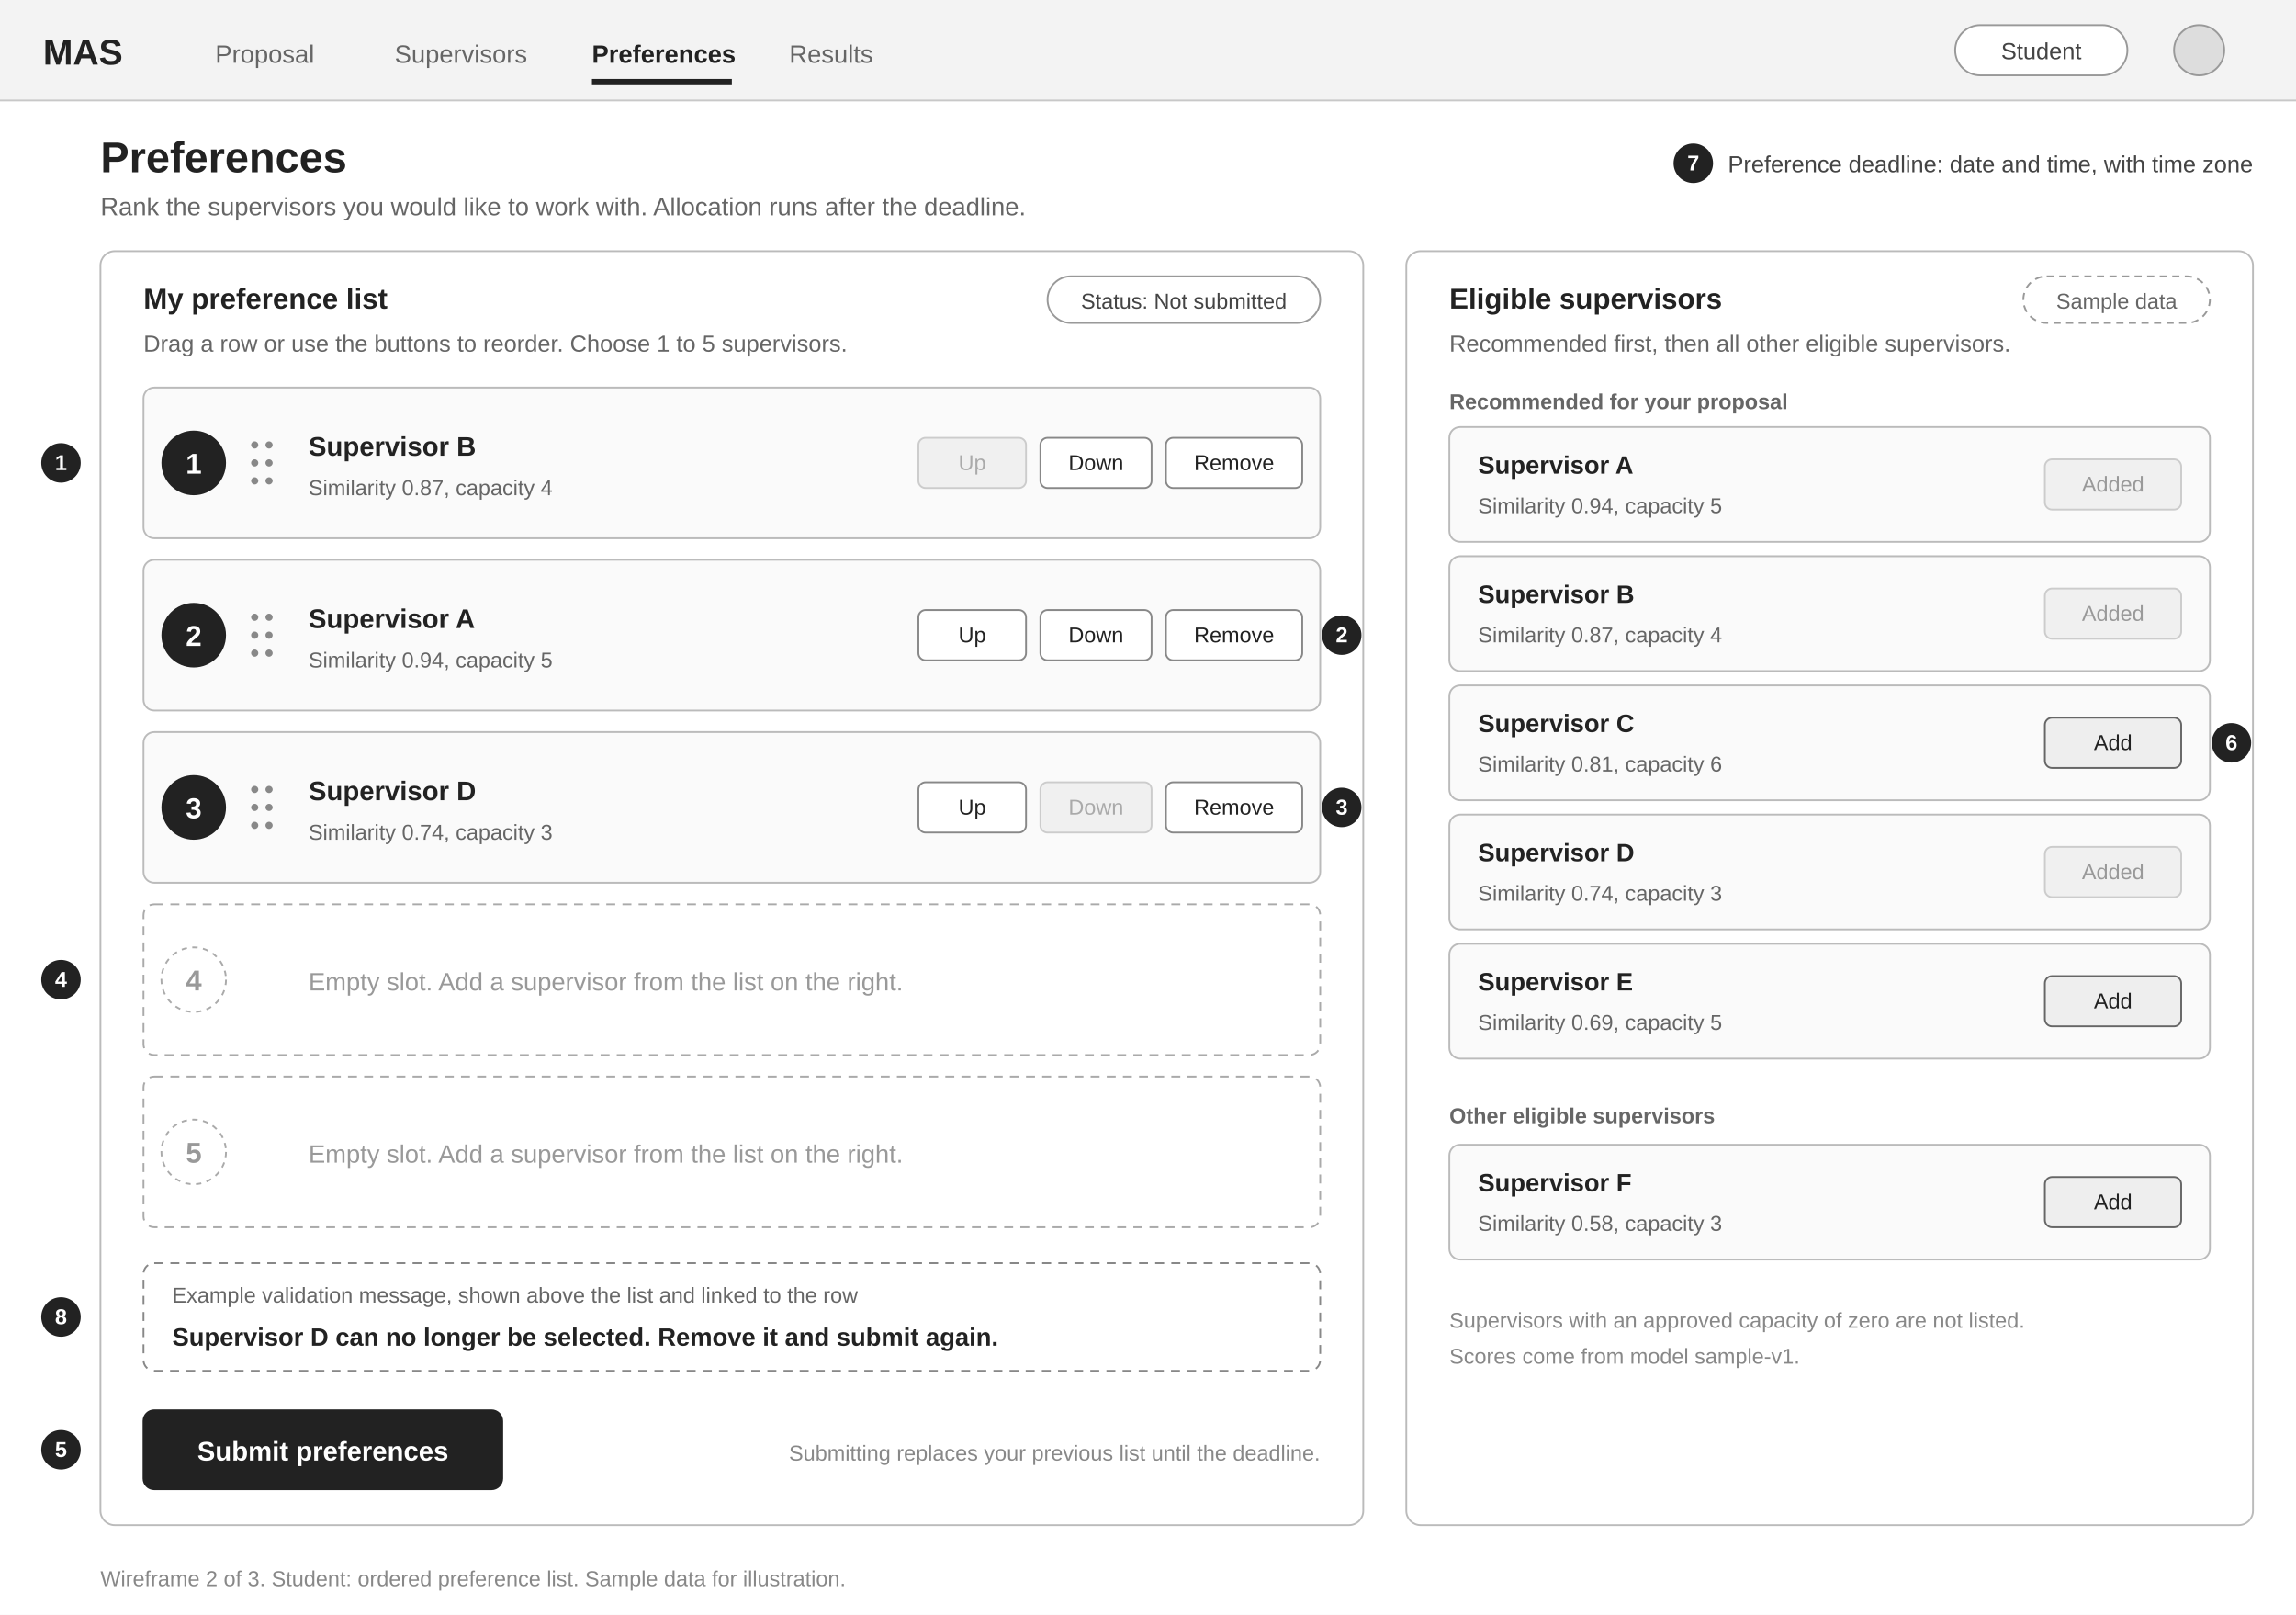
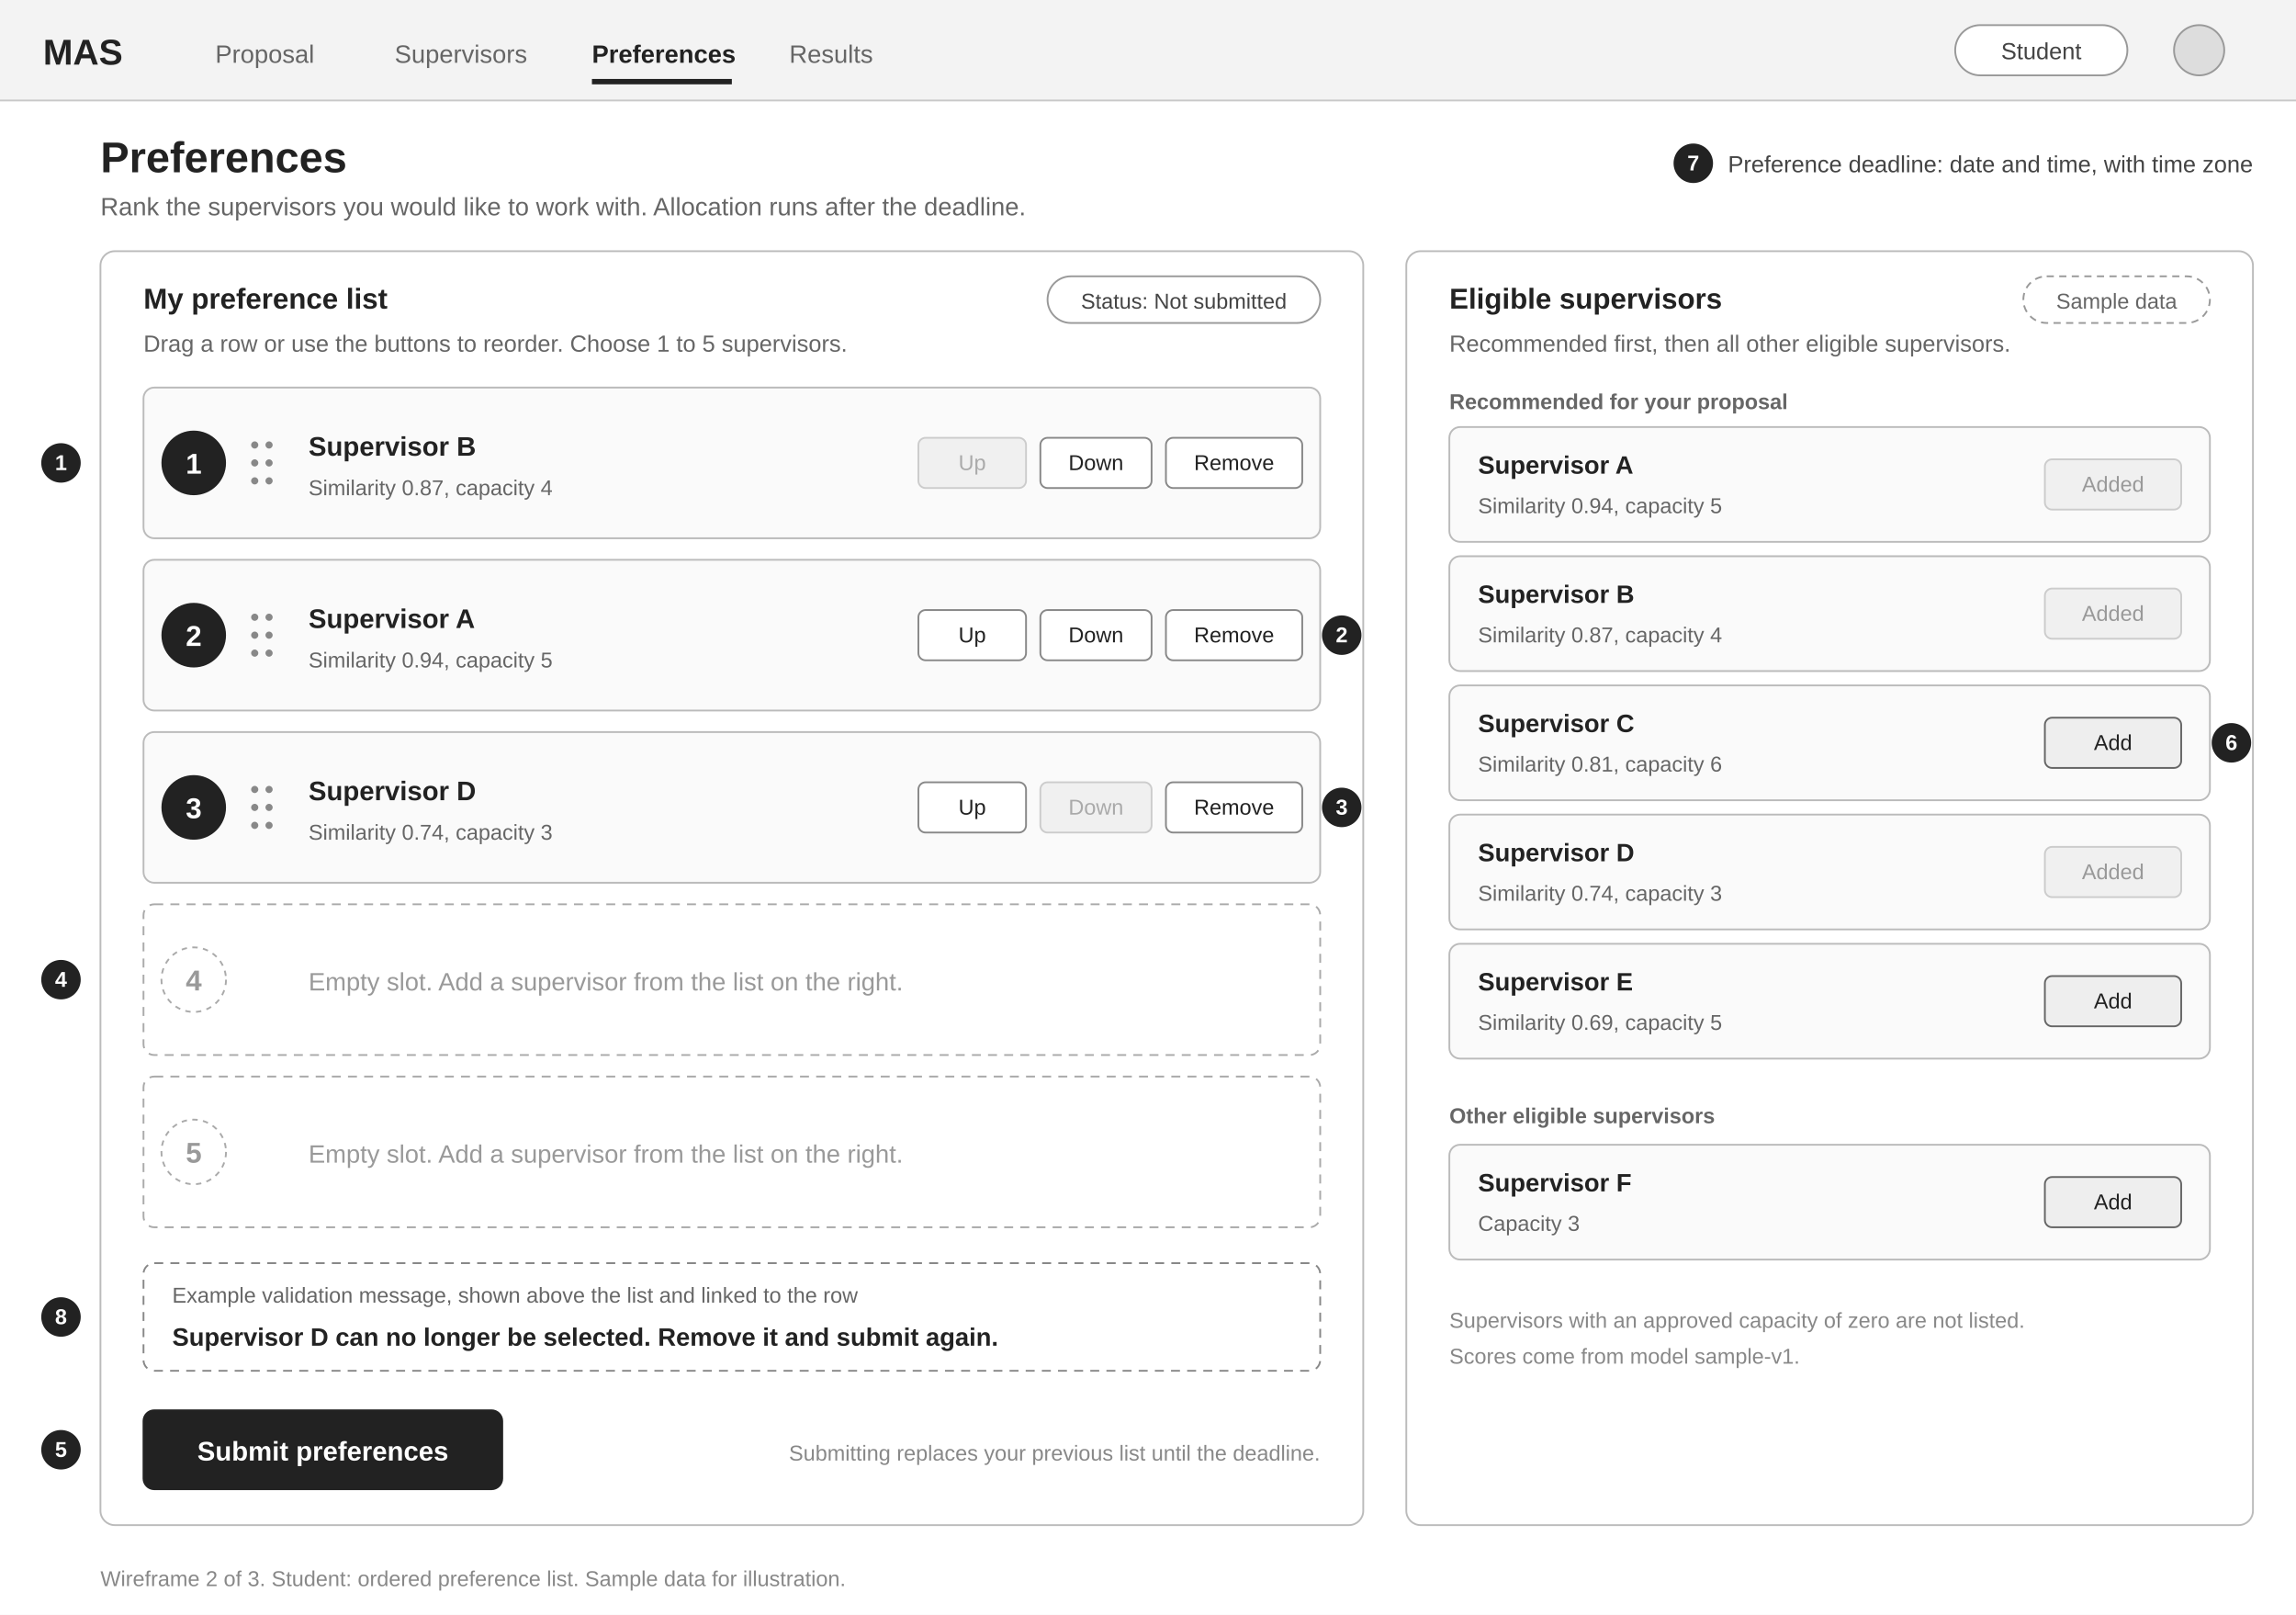
<svg xmlns="http://www.w3.org/2000/svg" width="1280" height="900" viewBox="0 0 1280 900" font-family="Arial, Helvetica, sans-serif">
  <rect width="1280" height="900" fill="#ffffff" />
  <g id="top-bar">
    <rect x="0" y="0" width="1280" height="56" fill="#f3f3f3" />
    <line x1="0" y1="56" x2="1280" y2="56" stroke="#c8c8c8" />
    <text x="24" y="36" font-size="20" font-weight="bold" fill="#222" text-anchor="start">MAS</text>
    <text x="120" y="35" font-size="14" font-weight="normal" fill="#666" text-anchor="start">Proposal</text>
    <text x="220" y="35" font-size="14" font-weight="normal" fill="#666" text-anchor="start">Supervisors</text>
    <text x="330" y="35" font-size="14" font-weight="bold" fill="#222" text-anchor="start">Preferences</text>
    <rect x="330" y="44" width="78" height="3" fill="#222" />
    <text x="440" y="35" font-size="14" font-weight="normal" fill="#666" text-anchor="start">Results</text>
    <rect x="1090" y="14" width="96" height="28" rx="14" fill="#fff" stroke="#999" />
    <text x="1138" y="33" font-size="13" font-weight="normal" fill="#444" text-anchor="middle">Student</text>
    <circle cx="1226" cy="28" r="14" fill="#ddd" stroke="#999" />
  </g>
  <text x="56" y="96" font-size="24" font-weight="bold" fill="#222" text-anchor="start">Preferences</text>
  <text x="56" y="120" font-size="14" font-weight="normal" fill="#666" text-anchor="start">Rank the supervisors you would like to work with. Allocation runs after the deadline.</text>
  <text x="1256" y="96" font-size="13" font-weight="normal" fill="#444" text-anchor="end">Preference deadline: date and time, with time zone</text>
  <g id="ordered-list">
    <rect x="56" y="140" width="704" height="710" rx="8" fill="#fff" stroke="#bbb" />
    <text x="80" y="172" font-size="16" font-weight="bold" fill="#222" text-anchor="start">My preference list</text>
    <rect x="584" y="154" width="152" height="26" rx="13" fill="#fff" stroke="#999" />
    <text x="660" y="172" font-size="12" font-weight="normal" fill="#444" text-anchor="middle">Status: Not submitted</text>
    <text x="80" y="196" font-size="13" font-weight="normal" fill="#666" text-anchor="start">Drag a row or use the buttons to reorder. Choose 1 to 5 supervisors.</text>
    <rect x="80" y="216" width="656" height="84" rx="6" fill="#fafafa" stroke="#bbb" />
    <circle cx="108" cy="258" r="18" fill="#222" />
    <text x="108" y="264" font-size="16" font-weight="bold" fill="#fff" text-anchor="middle">1</text>
    <circle cx="142" cy="248" r="2" fill="#888" />
    <circle cx="142" cy="258" r="2" fill="#888" />
    <circle cx="142" cy="268" r="2" fill="#888" />
    <circle cx="150" cy="248" r="2" fill="#888" />
    <circle cx="150" cy="258" r="2" fill="#888" />
    <circle cx="150" cy="268" r="2" fill="#888" />
    <text x="172" y="254" font-size="15" font-weight="bold" fill="#222" text-anchor="start">Supervisor B</text>
    <text x="172" y="276" font-size="12" font-weight="normal" fill="#666" text-anchor="start">Similarity 0.87, capacity 4</text>
    <rect x="512" y="244" width="60" height="28" rx="4" fill="#f0f0f0" stroke="#ccc" />
    <text x="542.0" y="262.0" font-size="12" font-weight="normal" fill="#aaa" text-anchor="middle">Up</text>
    <rect x="580" y="244" width="62" height="28" rx="4" fill="#fff" stroke="#888" />
    <text x="611.0" y="262.0" font-size="12" font-weight="normal" fill="#222" text-anchor="middle">Down</text>
    <rect x="650" y="244" width="76" height="28" rx="4" fill="#fff" stroke="#888" />
    <text x="688.0" y="262.0" font-size="12" font-weight="normal" fill="#222" text-anchor="middle">Remove</text>
    <rect x="80" y="312" width="656" height="84" rx="6" fill="#fafafa" stroke="#bbb" />
    <circle cx="108" cy="354" r="18" fill="#222" />
    <text x="108" y="360" font-size="16" font-weight="bold" fill="#fff" text-anchor="middle">2</text>
    <circle cx="142" cy="344" r="2" fill="#888" />
    <circle cx="142" cy="354" r="2" fill="#888" />
    <circle cx="142" cy="364" r="2" fill="#888" />
    <circle cx="150" cy="344" r="2" fill="#888" />
    <circle cx="150" cy="354" r="2" fill="#888" />
    <circle cx="150" cy="364" r="2" fill="#888" />
    <text x="172" y="350" font-size="15" font-weight="bold" fill="#222" text-anchor="start">Supervisor A</text>
    <text x="172" y="372" font-size="12" font-weight="normal" fill="#666" text-anchor="start">Similarity 0.94, capacity 5</text>
    <rect x="512" y="340" width="60" height="28" rx="4" fill="#fff" stroke="#888" />
    <text x="542.0" y="358.0" font-size="12" font-weight="normal" fill="#222" text-anchor="middle">Up</text>
    <rect x="580" y="340" width="62" height="28" rx="4" fill="#fff" stroke="#888" />
    <text x="611.0" y="358.0" font-size="12" font-weight="normal" fill="#222" text-anchor="middle">Down</text>
    <rect x="650" y="340" width="76" height="28" rx="4" fill="#fff" stroke="#888" />
    <text x="688.0" y="358.0" font-size="12" font-weight="normal" fill="#222" text-anchor="middle">Remove</text>
    <rect x="80" y="408" width="656" height="84" rx="6" fill="#fafafa" stroke="#bbb" />
    <circle cx="108" cy="450" r="18" fill="#222" />
    <text x="108" y="456" font-size="16" font-weight="bold" fill="#fff" text-anchor="middle">3</text>
    <circle cx="142" cy="440" r="2" fill="#888" />
    <circle cx="142" cy="450" r="2" fill="#888" />
    <circle cx="142" cy="460" r="2" fill="#888" />
    <circle cx="150" cy="440" r="2" fill="#888" />
    <circle cx="150" cy="450" r="2" fill="#888" />
    <circle cx="150" cy="460" r="2" fill="#888" />
    <text x="172" y="446" font-size="15" font-weight="bold" fill="#222" text-anchor="start">Supervisor D</text>
    <text x="172" y="468" font-size="12" font-weight="normal" fill="#666" text-anchor="start">Similarity 0.74, capacity 3</text>
    <rect x="512" y="436" width="60" height="28" rx="4" fill="#fff" stroke="#888" />
    <text x="542.0" y="454.0" font-size="12" font-weight="normal" fill="#222" text-anchor="middle">Up</text>
    <rect x="580" y="436" width="62" height="28" rx="4" fill="#f0f0f0" stroke="#ccc" />
    <text x="611.0" y="454.0" font-size="12" font-weight="normal" fill="#aaa" text-anchor="middle">Down</text>
    <rect x="650" y="436" width="76" height="28" rx="4" fill="#fff" stroke="#888" />
    <text x="688.0" y="454.0" font-size="12" font-weight="normal" fill="#222" text-anchor="middle">Remove</text>
    <rect x="80" y="504" width="656" height="84" rx="6" fill="#ffffff" stroke="#aaa" stroke-dasharray="5 4" />
    <circle cx="108" cy="546" r="18" fill="#fff" stroke="#aaa" stroke-dasharray="3 3" />
    <text x="108" y="552" font-size="16" font-weight="bold" fill="#999" text-anchor="middle">4</text>
    <text x="172" y="552" font-size="14" font-weight="normal" fill="#999" text-anchor="start">Empty slot. Add a supervisor from the list on the right.</text>
    <rect x="80" y="600" width="656" height="84" rx="6" fill="#ffffff" stroke="#aaa" stroke-dasharray="5 4" />
    <circle cx="108" cy="642" r="18" fill="#fff" stroke="#aaa" stroke-dasharray="3 3" />
    <text x="108" y="648" font-size="16" font-weight="bold" fill="#999" text-anchor="middle">5</text>
    <text x="172" y="648" font-size="14" font-weight="normal" fill="#999" text-anchor="start">Empty slot. Add a supervisor from the list on the right.</text>
    <rect x="80" y="704" width="656" height="60" rx="6" fill="#fff" stroke="#888" stroke-dasharray="5 4" />
    <text x="96" y="726" font-size="12" font-weight="normal" fill="#666" text-anchor="start">Example validation message, shown above the list and linked to the row</text>
    <text x="96" y="750" font-size="14" font-weight="bold" fill="#222" text-anchor="start">Supervisor D can no longer be selected. Remove it and submit again.</text>
    <rect x="80" y="786" width="200" height="44" rx="6" fill="#222" stroke="#222" />
    <text x="180" y="814" font-size="15" font-weight="bold" fill="#fff" text-anchor="middle">Submit preferences</text>
    <text x="736" y="814" font-size="12" font-weight="normal" fill="#888" text-anchor="end">Submitting replaces your previous list until the deadline.</text>
  </g>
  <g id="eligible-supervisors">
    <rect x="784" y="140" width="472" height="710" rx="8" fill="#fff" stroke="#bbb" />
    <text x="808" y="172" font-size="16" font-weight="bold" fill="#222" text-anchor="start">Eligible supervisors</text>
    <rect x="1128" y="154" width="104" height="26" rx="13" fill="#fff" stroke="#999" stroke-dasharray="4 3" />
    <text x="1180" y="172" font-size="12" font-weight="normal" fill="#666" text-anchor="middle">Sample data</text>
    <text x="808" y="196" font-size="13" font-weight="normal" fill="#666" text-anchor="start">Recommended first, then all other eligible supervisors.</text>
    <text x="808" y="228" font-size="12" font-weight="bold" fill="#666" text-anchor="start">Recommended for your proposal</text>
    <rect x="808" y="238" width="424" height="64" rx="6" fill="#fafafa" stroke="#bbb" />
    <text x="824" y="264" font-size="14" font-weight="bold" fill="#222" text-anchor="start">Supervisor A</text>
    <text x="824" y="286" font-size="12" font-weight="normal" fill="#666" text-anchor="start">Similarity 0.94, capacity 5</text>
    <rect x="1140" y="256" width="76" height="28" rx="4" fill="#f0f0f0" stroke="#ccc" />
    <text x="1178.0" y="274.0" font-size="12" font-weight="normal" fill="#999" text-anchor="middle">Added</text>
    <rect x="808" y="310" width="424" height="64" rx="6" fill="#fafafa" stroke="#bbb" />
    <text x="824" y="336" font-size="14" font-weight="bold" fill="#222" text-anchor="start">Supervisor B</text>
    <text x="824" y="358" font-size="12" font-weight="normal" fill="#666" text-anchor="start">Similarity 0.87, capacity 4</text>
    <rect x="1140" y="328" width="76" height="28" rx="4" fill="#f0f0f0" stroke="#ccc" />
    <text x="1178.0" y="346.0" font-size="12" font-weight="normal" fill="#999" text-anchor="middle">Added</text>
    <rect x="808" y="382" width="424" height="64" rx="6" fill="#fafafa" stroke="#bbb" />
    <text x="824" y="408" font-size="14" font-weight="bold" fill="#222" text-anchor="start">Supervisor C</text>
    <text x="824" y="430" font-size="12" font-weight="normal" fill="#666" text-anchor="start">Similarity 0.81, capacity 6</text>
    <rect x="1140" y="400" width="76" height="28" rx="4" fill="#eee" stroke="#666" />
    <text x="1178.0" y="418.0" font-size="12" font-weight="normal" fill="#222" text-anchor="middle">Add</text>
    <rect x="808" y="454" width="424" height="64" rx="6" fill="#fafafa" stroke="#bbb" />
    <text x="824" y="480" font-size="14" font-weight="bold" fill="#222" text-anchor="start">Supervisor D</text>
    <text x="824" y="502" font-size="12" font-weight="normal" fill="#666" text-anchor="start">Similarity 0.74, capacity 3</text>
    <rect x="1140" y="472" width="76" height="28" rx="4" fill="#f0f0f0" stroke="#ccc" />
    <text x="1178.0" y="490.0" font-size="12" font-weight="normal" fill="#999" text-anchor="middle">Added</text>
    <rect x="808" y="526" width="424" height="64" rx="6" fill="#fafafa" stroke="#bbb" />
    <text x="824" y="552" font-size="14" font-weight="bold" fill="#222" text-anchor="start">Supervisor E</text>
    <text x="824" y="574" font-size="12" font-weight="normal" fill="#666" text-anchor="start">Similarity 0.69, capacity 5</text>
    <rect x="1140" y="544" width="76" height="28" rx="4" fill="#eee" stroke="#666" />
    <text x="1178.0" y="562.0" font-size="12" font-weight="normal" fill="#222" text-anchor="middle">Add</text>
    <text x="808" y="626" font-size="12" font-weight="bold" fill="#666" text-anchor="start">Other eligible supervisors</text>
    <rect x="808" y="638" width="424" height="64" rx="6" fill="#fafafa" stroke="#bbb" />
    <text x="824" y="664" font-size="14" font-weight="bold" fill="#222" text-anchor="start">Supervisor F</text>
-     <text x="824" y="686" font-size="12" font-weight="normal" fill="#666" text-anchor="start">Similarity 0.58, capacity 3</text>
+     <text x="824" y="686" font-size="12" font-weight="normal" fill="#666" text-anchor="start">Capacity 3</text>
    <rect x="1140" y="656" width="76" height="28" rx="4" fill="#eee" stroke="#666" />
    <text x="1178.0" y="674.0" font-size="12" font-weight="normal" fill="#222" text-anchor="middle">Add</text>
    <text x="808" y="740" font-size="12" font-weight="normal" fill="#888" text-anchor="start">Supervisors with an approved capacity of zero are not listed.</text>
    <text x="808" y="760" font-size="12" font-weight="normal" fill="#888" text-anchor="start">Scores come from model sample-v1.</text>
  </g>
  <g id="annotations">
    <circle cx="34" cy="258" r="11" fill="#222" />
    <text x="34" y="262" fill="#fff" font-size="12" font-weight="bold" text-anchor="middle">1</text>
    <circle cx="748" cy="354" r="11" fill="#222" />
    <text x="748" y="358" fill="#fff" font-size="12" font-weight="bold" text-anchor="middle">2</text>
    <circle cx="748" cy="450" r="11" fill="#222" />
    <text x="748" y="454" fill="#fff" font-size="12" font-weight="bold" text-anchor="middle">3</text>
    <circle cx="34" cy="546" r="11" fill="#222" />
    <text x="34" y="550" fill="#fff" font-size="12" font-weight="bold" text-anchor="middle">4</text>
    <circle cx="34" cy="808" r="11" fill="#222" />
    <text x="34" y="812" fill="#fff" font-size="12" font-weight="bold" text-anchor="middle">5</text>
    <circle cx="1244" cy="414" r="11" fill="#222" />
    <text x="1244" y="418" fill="#fff" font-size="12" font-weight="bold" text-anchor="middle">6</text>
    <circle cx="944" cy="91" r="11" fill="#222" />
    <text x="944" y="95" fill="#fff" font-size="12" font-weight="bold" text-anchor="middle">7</text>
    <circle cx="34" cy="734" r="11" fill="#222" />
    <text x="34" y="738" fill="#fff" font-size="12" font-weight="bold" text-anchor="middle">8</text>
  </g>
  <text x="56" y="884" font-size="12" font-weight="normal" fill="#888" text-anchor="start">Wireframe 2 of 3. Student: ordered preference list. Sample data for illustration.</text>
</svg>
